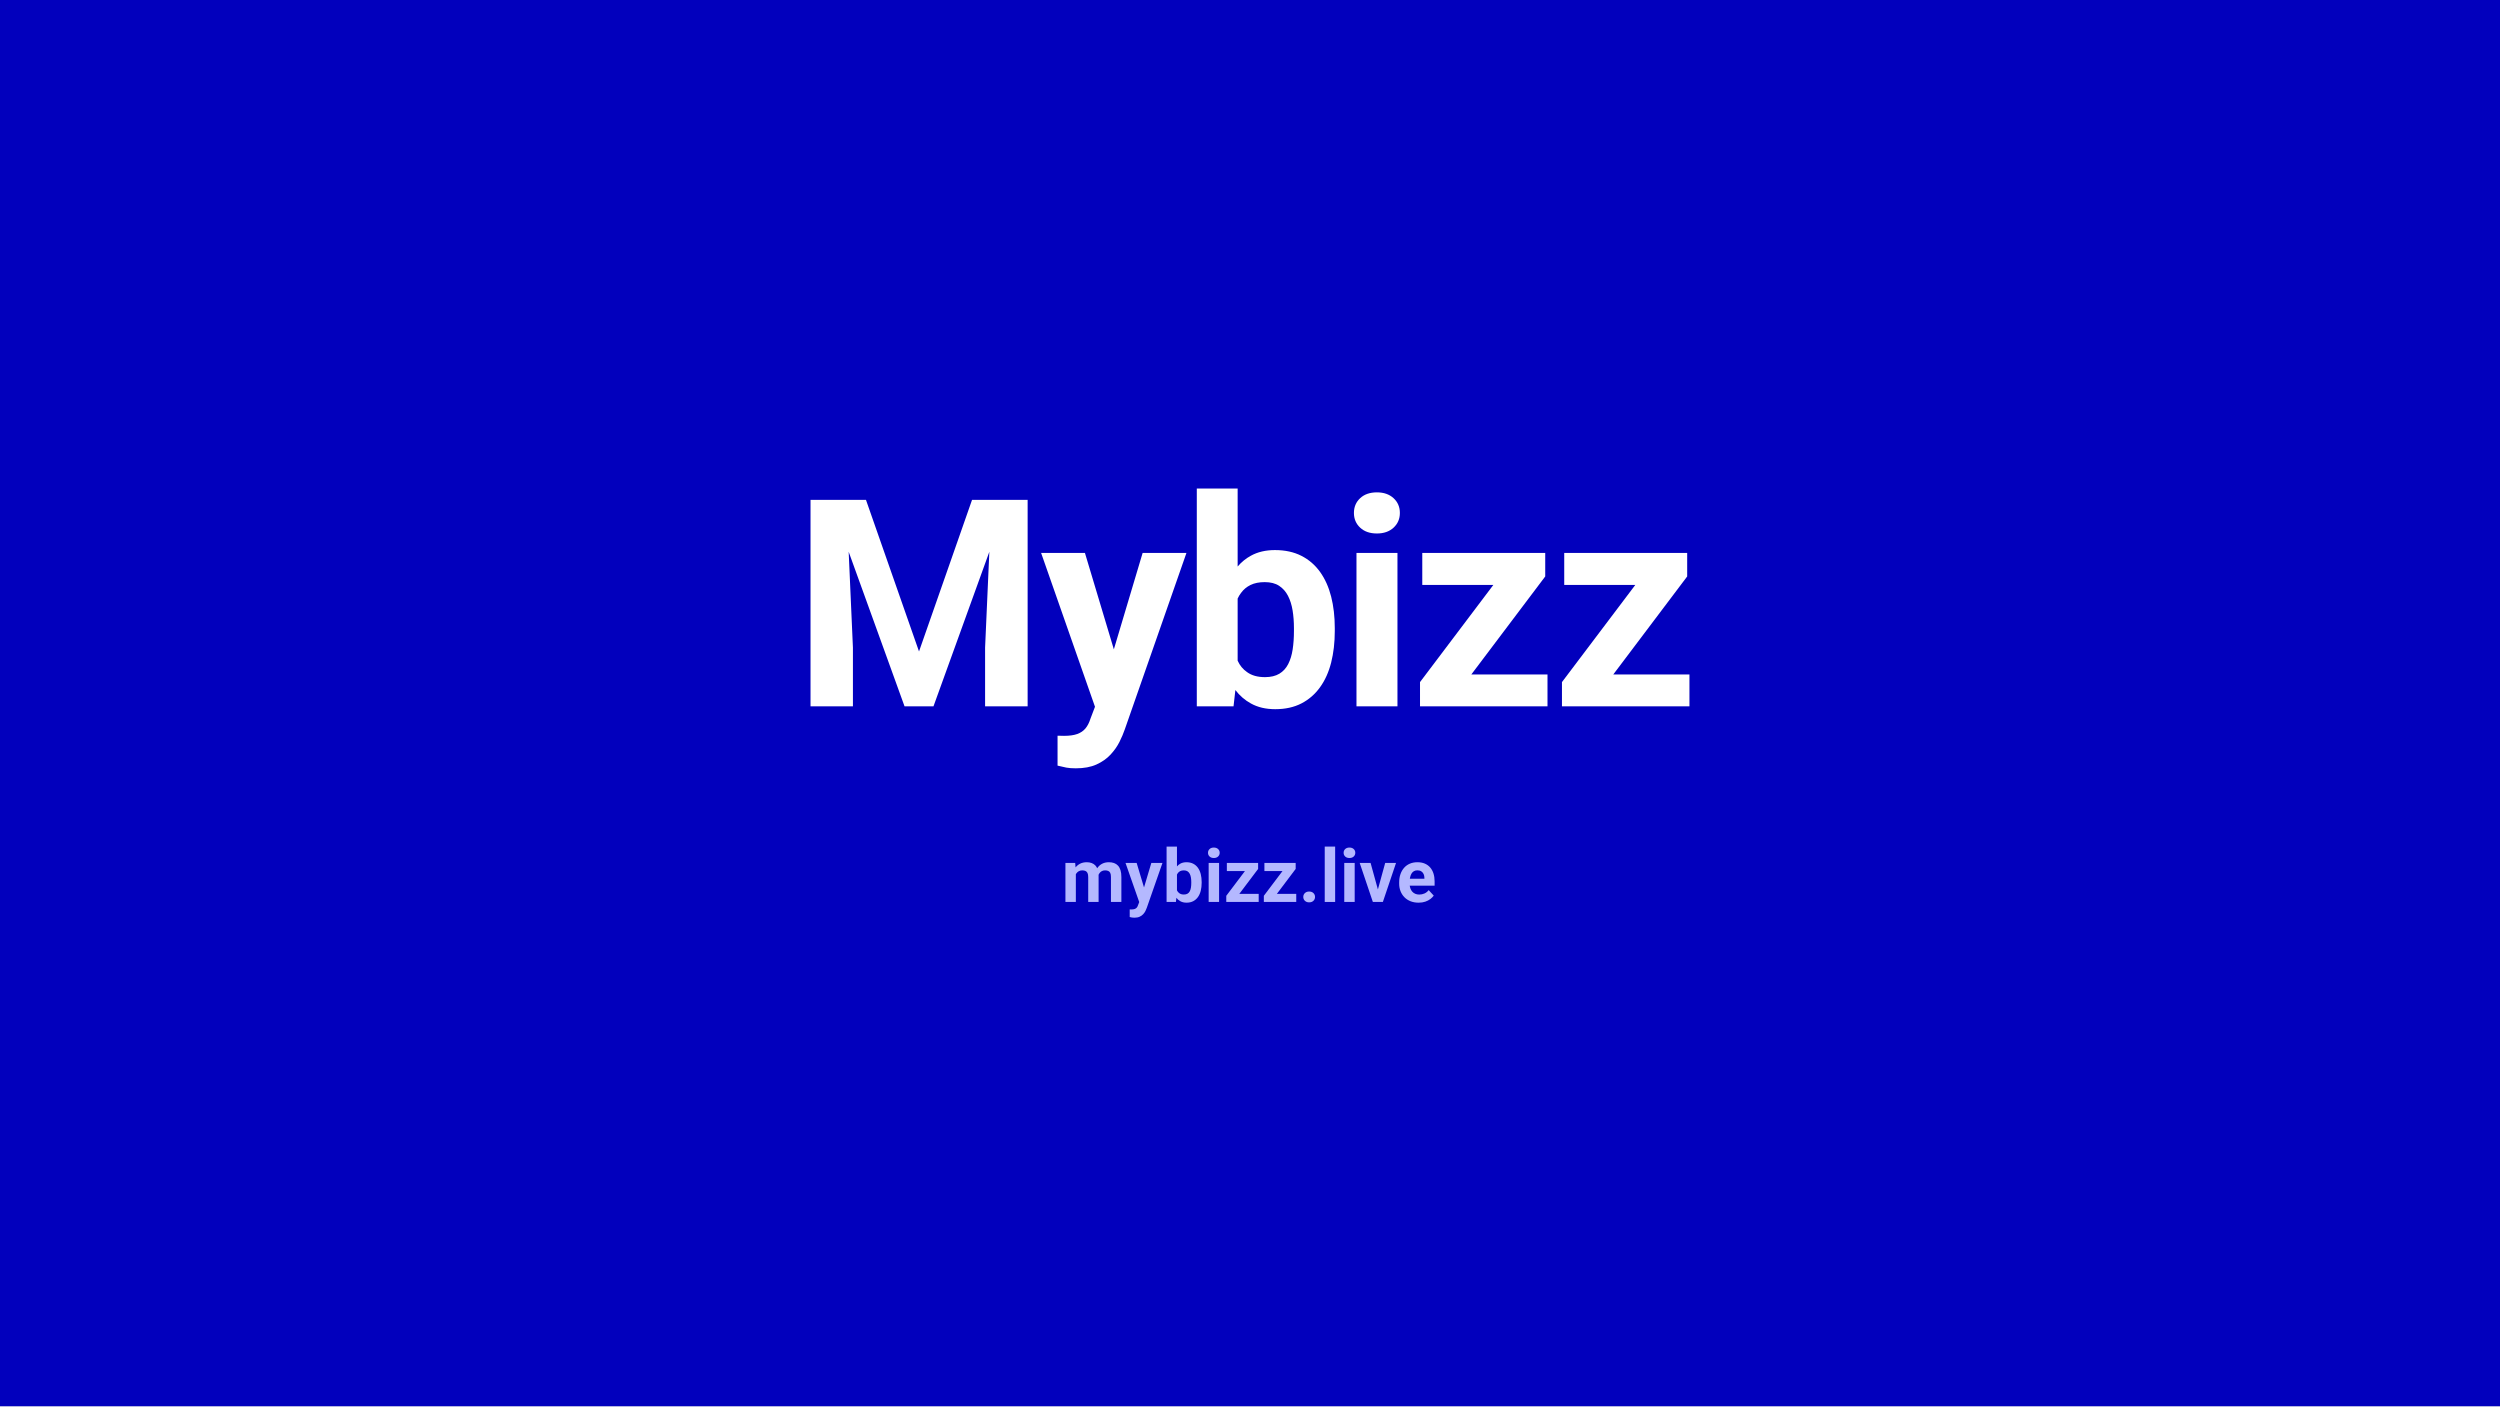
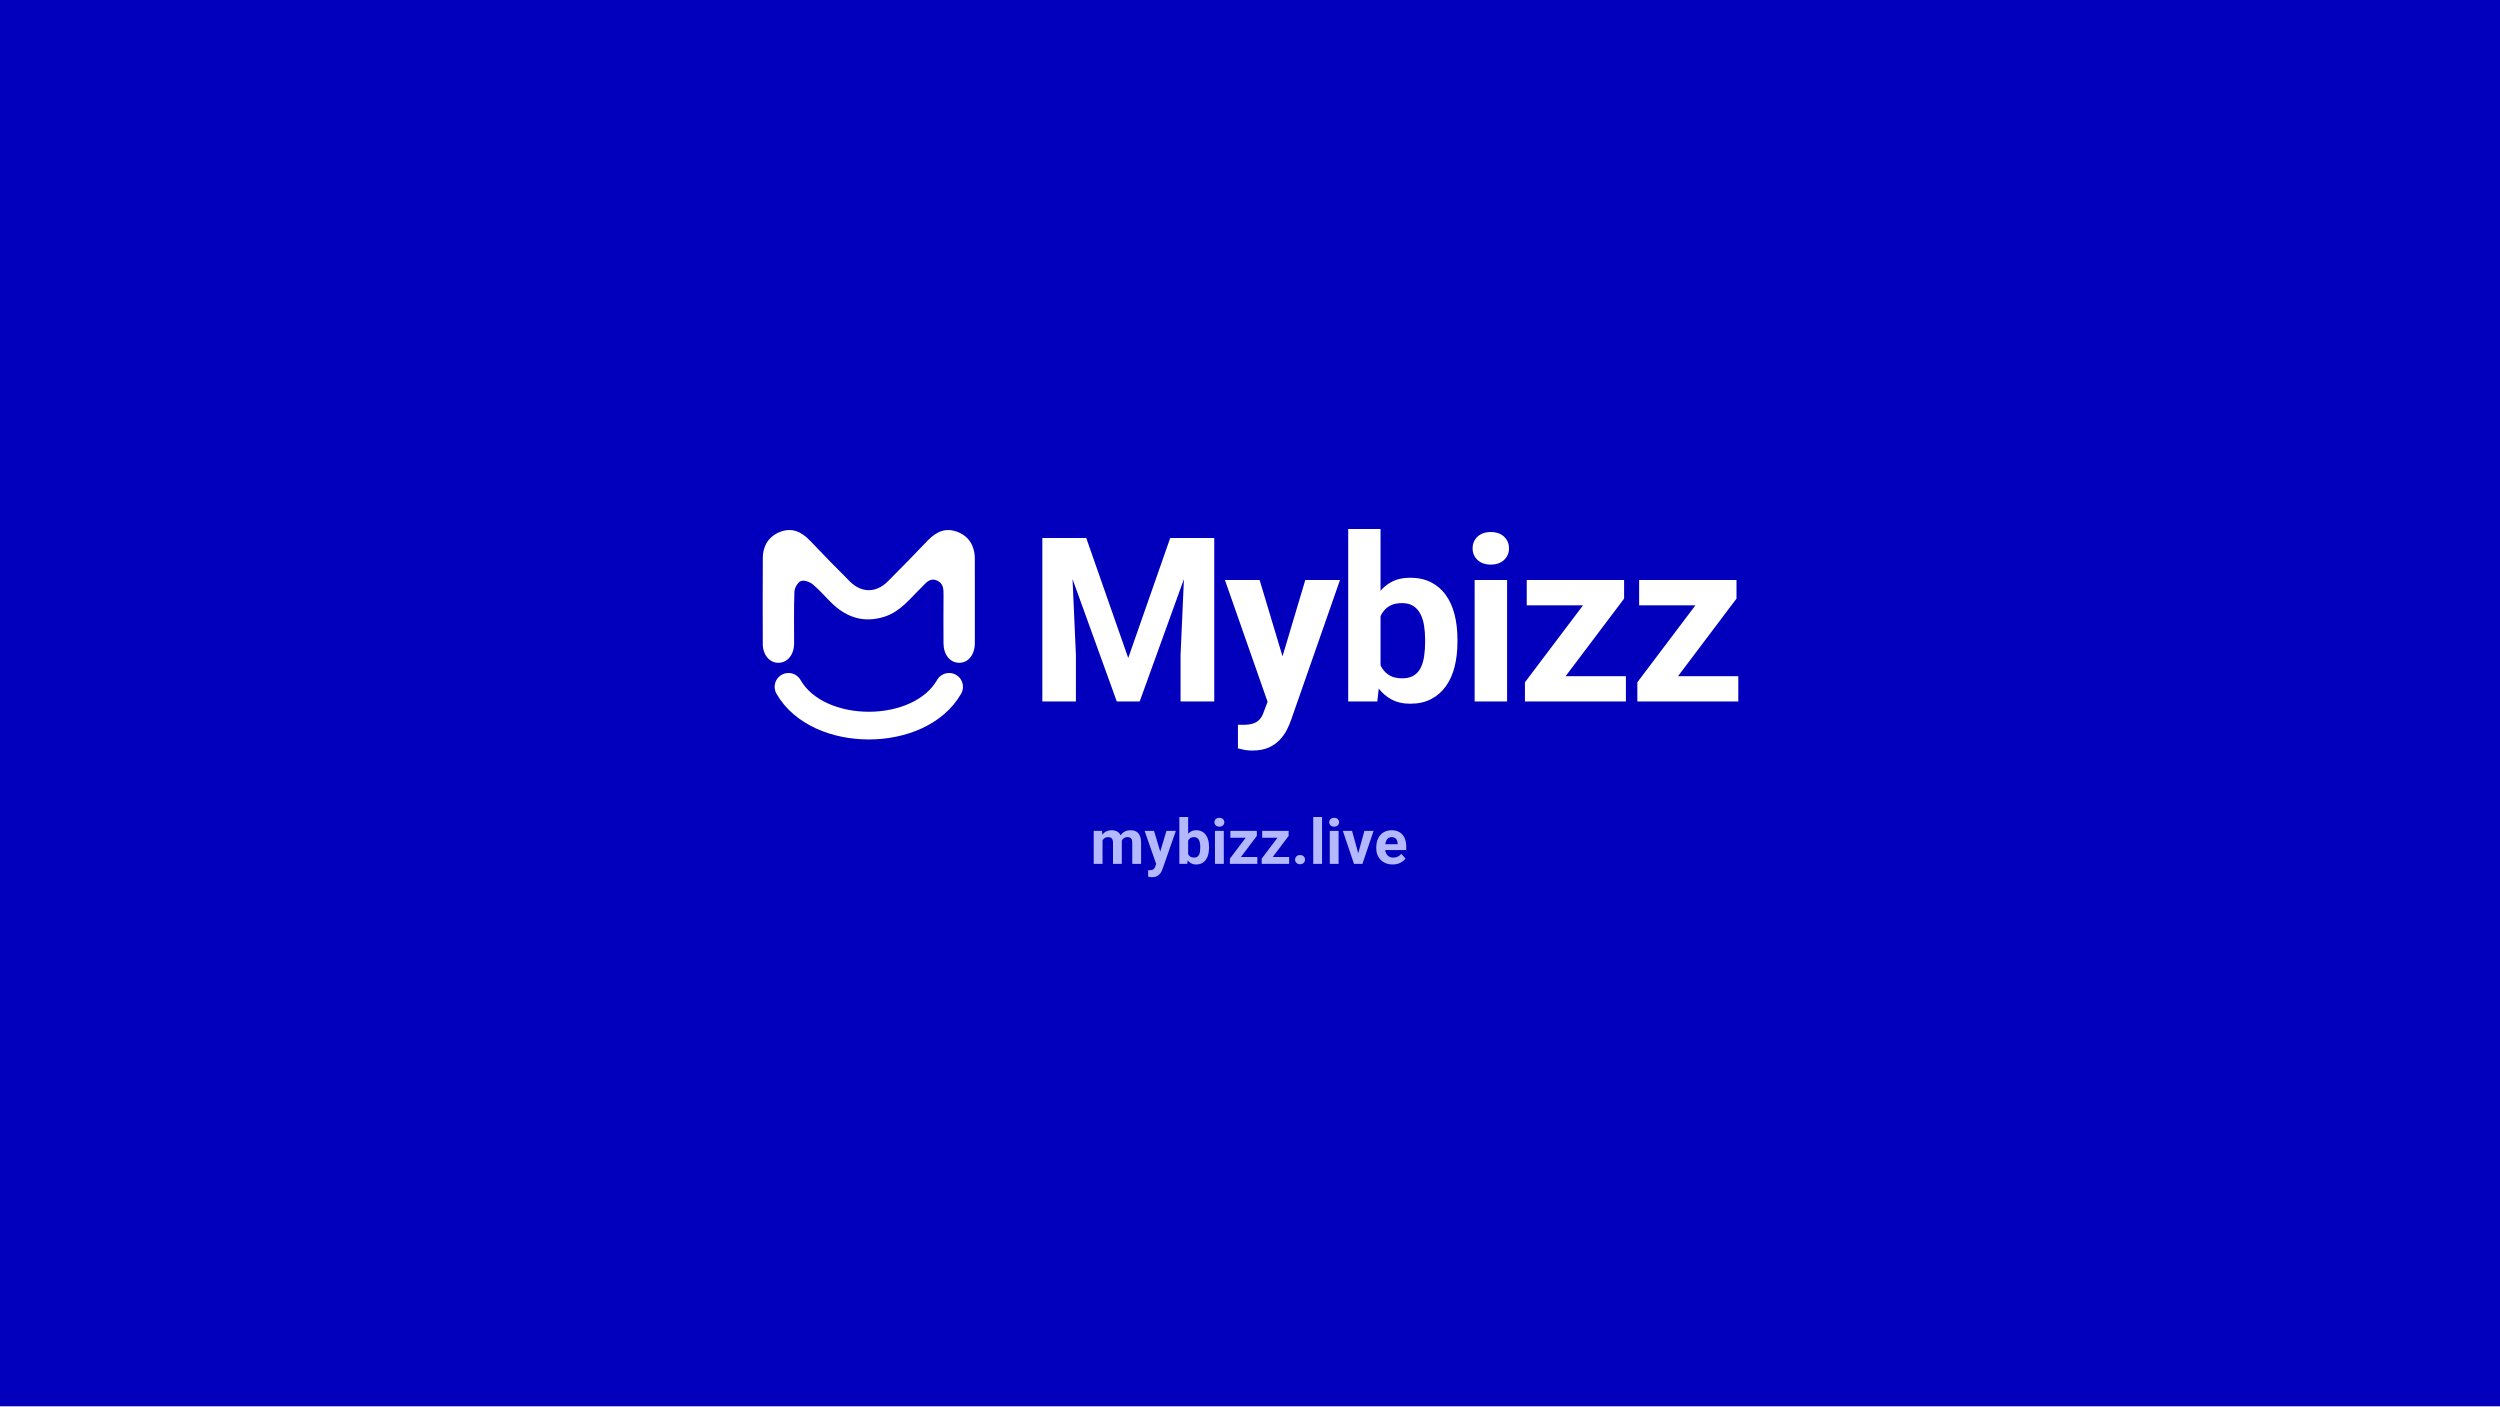
- <svg xmlns="http://www.w3.org/2000/svg" viewBox="0 0 2560 1440" width="2560" height="1440">
+ <svg xmlns="http://www.w3.org/2000/svg" viewBox="0 0 2560.0 1440.0" width="2560" height="1440">
  <rect width="2560" height="1440" fill="#0200BD" />
-   <g fill="#FFFFFF" transform="translate(811.1,723.3) scale(1.4869)">
-     <path transform="translate(0.00,0) scale(0.09766,-0.09766)" d="M130 1456H521L895 387L1269 1456H1661V0H1361V414L1391 1090L997 0H793L399 1090L429 414V0H130Z" />
-     <path transform="translate(171.10,0) scale(0.09766,-0.09766)" d="M313 1082 517 402 720 1082H1029L594 -163Q580 -204 556.5 -251.0Q533 -298 493.5 -340.5Q454 -383 394.5 -410.0Q335 -437 249 -437Q208 -437 182.0 -432.0Q156 -427 120 -418V-207Q131 -207 143.0 -207.5Q155 -208 166 -208Q223 -208 259.0 -195.0Q295 -182 317.0 -155.5Q339 -129 352 -87L384 -3L4 1082Z" />
-     <path transform="translate(267.78,0) scale(0.09766,-0.09766)" d="M112 1536H400V986Q440 1033 493 1062Q565 1102 663 1102Q770 1102 849.5 1061.5Q929 1021 981.5 947.5Q1034 874 1059.5 773.5Q1085 673 1085 552V531Q1085 410 1059.5 309.0Q1034 208 981.0 134.5Q928 61 849.5 20.5Q771 -20 665 -20Q566 -20 494 20Q430 55 384 115L371 0H112ZM797 531V552Q797 618 787.5 676.5Q778 735 755.0 779.5Q732 824 692.5 850.0Q653 876 591 876Q532 876 491.0 856.0Q450 836 424 800Q410 782 400 760V322Q423 271 467 241Q515 206 593 206Q654 206 694.0 230.0Q734 254 756.5 298.0Q779 342 788.0 401.5Q797 461 797 531Z" />
-     <path transform="translate(376.28,0) scale(0.09766,-0.09766)" d="M416 1082V0H127V1082ZM109 1364Q109 1427 153.0 1468.0Q197 1509 271 1509Q344 1509 388.5 1468.0Q433 1427 433 1364Q433 1301 388.5 1260.0Q344 1219 271 1219Q197 1219 153.0 1260.0Q109 1301 109 1364Z" />
-     <path transform="translate(425.21,0) scale(0.09766,-0.09766)" d="M973 225V0H74V171L591 856H90V1082H957V916L436 225Z" />
-     <path transform="translate(522.97,0) scale(0.09766,-0.09766)" d="M973 225V0H74V171L591 856H90V1082H957V916L436 225Z" />
+   <g transform="translate(780.0,541.7) scale(2.26851)">
+     <g transform="translate(-34.58,-35.42) scale(0.83333)">
+       <path fill="#FFFFFF" d="M128.138,74.072 C121.813,80.178 116.665,87.192 108.149,89.955 C97.253,93.492 87.877,90.69 79.776,82.981 C76.16,79.539 72.949,75.64 69.129,72.459 C67.502,71.105 64.347,70.015 62.684,70.711 C60.968,71.428 59.293,74.427 59.212,76.491 C58.846,85.806 59.077,95.144 59.041,104.474 C59.017,110.538 55.564,114.823 50.688,114.972 C45.858,115.12 42.095,110.796 42.072,104.76 C42.012,89.266 41.988,73.771 42.087,58.277 C42.132,51.188 45.642,46.205 51.713,43.97 C57.56,41.818 62.62,43.512 67.729,48.884 C74.84,56.363 82.033,63.769 89.365,71.03 C95.588,77.192 103.451,77.174 109.654,71.012 C116.974,63.74 124.168,56.336 131.286,48.866 C136.396,43.502 141.471,41.826 147.31,43.984 C153.528,46.281 156.903,51.348 156.93,58.795 C156.985,73.956 156.972,89.117 156.937,104.278 C156.922,110.687 153.294,115.097 148.288,114.975 C143.444,114.858 140.001,110.564 139.968,104.44 C139.923,95.776 139.91,87.112 139.979,78.449 C140.005,75.171 140.014,71.947 136.422,70.406 C132.649,68.787 130.588,71.534 128.138,74.072 z" />
+       <path fill="none" stroke="#FFFFFF" stroke-width="15" stroke-linecap="round" d="M56 128 C72 156 127 156 143 128" />
+     </g>
+     <g fill="#FFFFFF" transform="translate(120.08,77.85) scale(0.51901)">
+       <path transform="translate(0.00,0) scale(0.09766,-0.09766)" d="M130 1456H521L895 387L1269 1456H1661V0H1361V414L1391 1090L997 0H793L399 1090L429 414V0H130Z" />
+       <path transform="translate(171.10,0) scale(0.09766,-0.09766)" d="M313 1082 517 402 720 1082H1029L594 -163Q580 -204 556.5 -251.0Q533 -298 493.5 -340.5Q454 -383 394.5 -410.0Q335 -437 249 -437Q208 -437 182.0 -432.0Q156 -427 120 -418V-207Q131 -207 143.0 -207.5Q155 -208 166 -208Q223 -208 259.0 -195.0Q295 -182 317.0 -155.5Q339 -129 352 -87L384 -3L4 1082Z" />
+       <path transform="translate(267.78,0) scale(0.09766,-0.09766)" d="M112 1536H400V986Q440 1033 493 1062Q565 1102 663 1102Q770 1102 849.5 1061.5Q929 1021 981.5 947.5Q1034 874 1059.5 773.5Q1085 673 1085 552V531Q1085 410 1059.5 309.0Q1034 208 981.0 134.5Q928 61 849.5 20.5Q771 -20 665 -20Q566 -20 494 20Q430 55 384 115L371 0H112ZM797 531V552Q797 618 787.5 676.5Q778 735 755.0 779.5Q732 824 692.5 850.0Q653 876 591 876Q532 876 491.0 856.0Q450 836 424 800Q410 782 400 760V322Q423 271 467 241Q515 206 593 206Q654 206 694.0 230.0Q734 254 756.5 298.0Q779 342 788.0 401.5Q797 461 797 531Z" />
+       <path transform="translate(376.28,0) scale(0.09766,-0.09766)" d="M416 1082V0H127V1082ZM109 1364Q109 1427 153.0 1468.0Q197 1509 271 1509Q344 1509 388.5 1468.0Q433 1427 433 1364Q433 1301 388.5 1260.0Q344 1219 271 1219Q197 1219 153.0 1260.0Q109 1301 109 1364Z" />
+       <path transform="translate(425.21,0) scale(0.09766,-0.09766)" d="M973 225V0H74V171L591 856H90V1082H957V916L436 225Z" />
+       <path transform="translate(522.97,0) scale(0.09766,-0.09766)" d="M973 225V0H74V171L591 856H90V1082H957V916L436 225Z" />
+     </g>
  </g>
-   <g fill="#B4B8FF" transform="translate(1086.9,923.6) scale(0.378)">
+   <g fill="#B4B8FF" transform="translate(1116.5,884.6) scale(0.32)">
    <path transform="translate(0.00,0) scale(0.09766,-0.09766)" d="M400 768V0H111V1082H382L392 958Q445 1025 521 1063Q600 1102 704 1102Q776 1102 836.0 1080.5Q896 1059 940 1014Q970 981 992 935Q999 946 1007 956Q1059 1025 1137.0 1063.5Q1215 1102 1317 1102Q1395 1102 1459.0 1079.5Q1523 1057 1568.5 1008.5Q1614 960 1638.5 882.0Q1663 804 1663 691V0H1374V691Q1374 766 1354.5 805.5Q1335 845 1298.5 860.5Q1262 876 1212 876Q1160 876 1121.0 855.5Q1082 835 1056 799Q1041 778 1030 754Q1031 738 1031 722V0H743V690Q743 764 723.0 804.0Q703 844 666.5 860.0Q630 876 579 876Q523 876 481.5 853.0Q440 830 413 790Q406 779 400 768Z" />
    <path transform="translate(173.24,0) scale(0.09766,-0.09766)" d="M313 1082 517 402 720 1082H1029L594 -163Q580 -204 556.5 -251.0Q533 -298 493.5 -340.5Q454 -383 394.5 -410.0Q335 -437 249 -437Q208 -437 182.0 -432.0Q156 -427 120 -418V-207Q131 -207 143.0 -207.5Q155 -208 166 -208Q223 -208 259.0 -195.0Q295 -182 317.0 -155.5Q339 -129 352 -87L384 -3L4 1082Z" />
    <path transform="translate(273.93,0) scale(0.09766,-0.09766)" d="M112 1536H400V986Q440 1033 493 1062Q565 1102 663 1102Q770 1102 849.5 1061.5Q929 1021 981.5 947.5Q1034 874 1059.5 773.5Q1085 673 1085 552V531Q1085 410 1059.5 309.0Q1034 208 981.0 134.5Q928 61 849.5 20.5Q771 -20 665 -20Q566 -20 494 20Q430 55 384 115L371 0H112ZM797 531V552Q797 618 787.5 676.5Q778 735 755.0 779.5Q732 824 692.5 850.0Q653 876 591 876Q532 876 491.0 856.0Q450 836 424 800Q410 782 400 760V322Q423 271 467 241Q515 206 593 206Q654 206 694.0 230.0Q734 254 756.5 298.0Q779 342 788.0 401.5Q797 461 797 531Z" />
    <path transform="translate(386.43,0) scale(0.09766,-0.09766)" d="M416 1082V0H127V1082ZM109 1364Q109 1427 153.0 1468.0Q197 1509 271 1509Q344 1509 388.5 1468.0Q433 1427 433 1364Q433 1301 388.5 1260.0Q344 1219 271 1219Q197 1219 153.0 1260.0Q109 1301 109 1364Z" />
    <path transform="translate(439.36,0) scale(0.09766,-0.09766)" d="M973 225V0H74V171L591 856H90V1082H957V916L436 225Z" />
    <path transform="translate(541.11,0) scale(0.09766,-0.09766)" d="M973 225V0H74V171L591 856H90V1082H957V916L436 225Z" />
    <path transform="translate(642.87,0) scale(0.09766,-0.09766)" d="M126 139Q126 203 170.5 246.0Q215 289 289 289Q363 289 407.5 246.0Q452 203 452 139Q452 75 407.5 32.0Q363 -11 289 -11Q215 -11 170.5 32.0Q126 75 126 139Z" />
    <path transform="translate(700.88,0) scale(0.09766,-0.09766)" d="M416 1536V0H127V1536Z" />
    <path transform="translate(753.81,0) scale(0.09766,-0.09766)" d="M416 1082V0H127V1082ZM109 1364Q109 1427 153.0 1468.0Q197 1509 271 1509Q344 1509 388.5 1468.0Q433 1427 433 1364Q433 1301 388.5 1260.0Q344 1219 271 1219Q197 1219 153.0 1260.0Q109 1301 109 1364Z" />
    <path transform="translate(806.74,0) scale(0.09766,-0.09766)" d="M315 1082 518 347 720 1082H1021L656 0H378L13 1082Z" />
    <path transform="translate(908.01,0) scale(0.09766,-0.09766)" d="M610 -20Q484 -20 384.0 20.5Q284 61 214.5 133.0Q145 205 108.0 300.5Q71 396 71 504V544Q71 667 106.0 769.0Q141 871 206.5 946.0Q272 1021 366.0 1061.5Q460 1102 578 1102Q693 1102 782.0 1064.0Q871 1026 931.5 956.0Q992 886 1023.0 788.5Q1054 691 1054 572V452H363Q368 416 379 384Q397 329 431.5 289.0Q466 249 515.5 227.0Q565 205 628 205Q706 205 773.5 235.5Q841 266 890 328L1030 176Q996 127 937.5 82.0Q879 37 797.0 8.5Q715 -20 610 -20ZM367 644H771V666Q771 726 749.5 773.5Q728 821 685.0 849.0Q642 877 575 877Q518 877 477.0 852.0Q436 827 410.5 782.0Q385 737 373 677Q369 661 367 644Z" />
  </g>
</svg>
